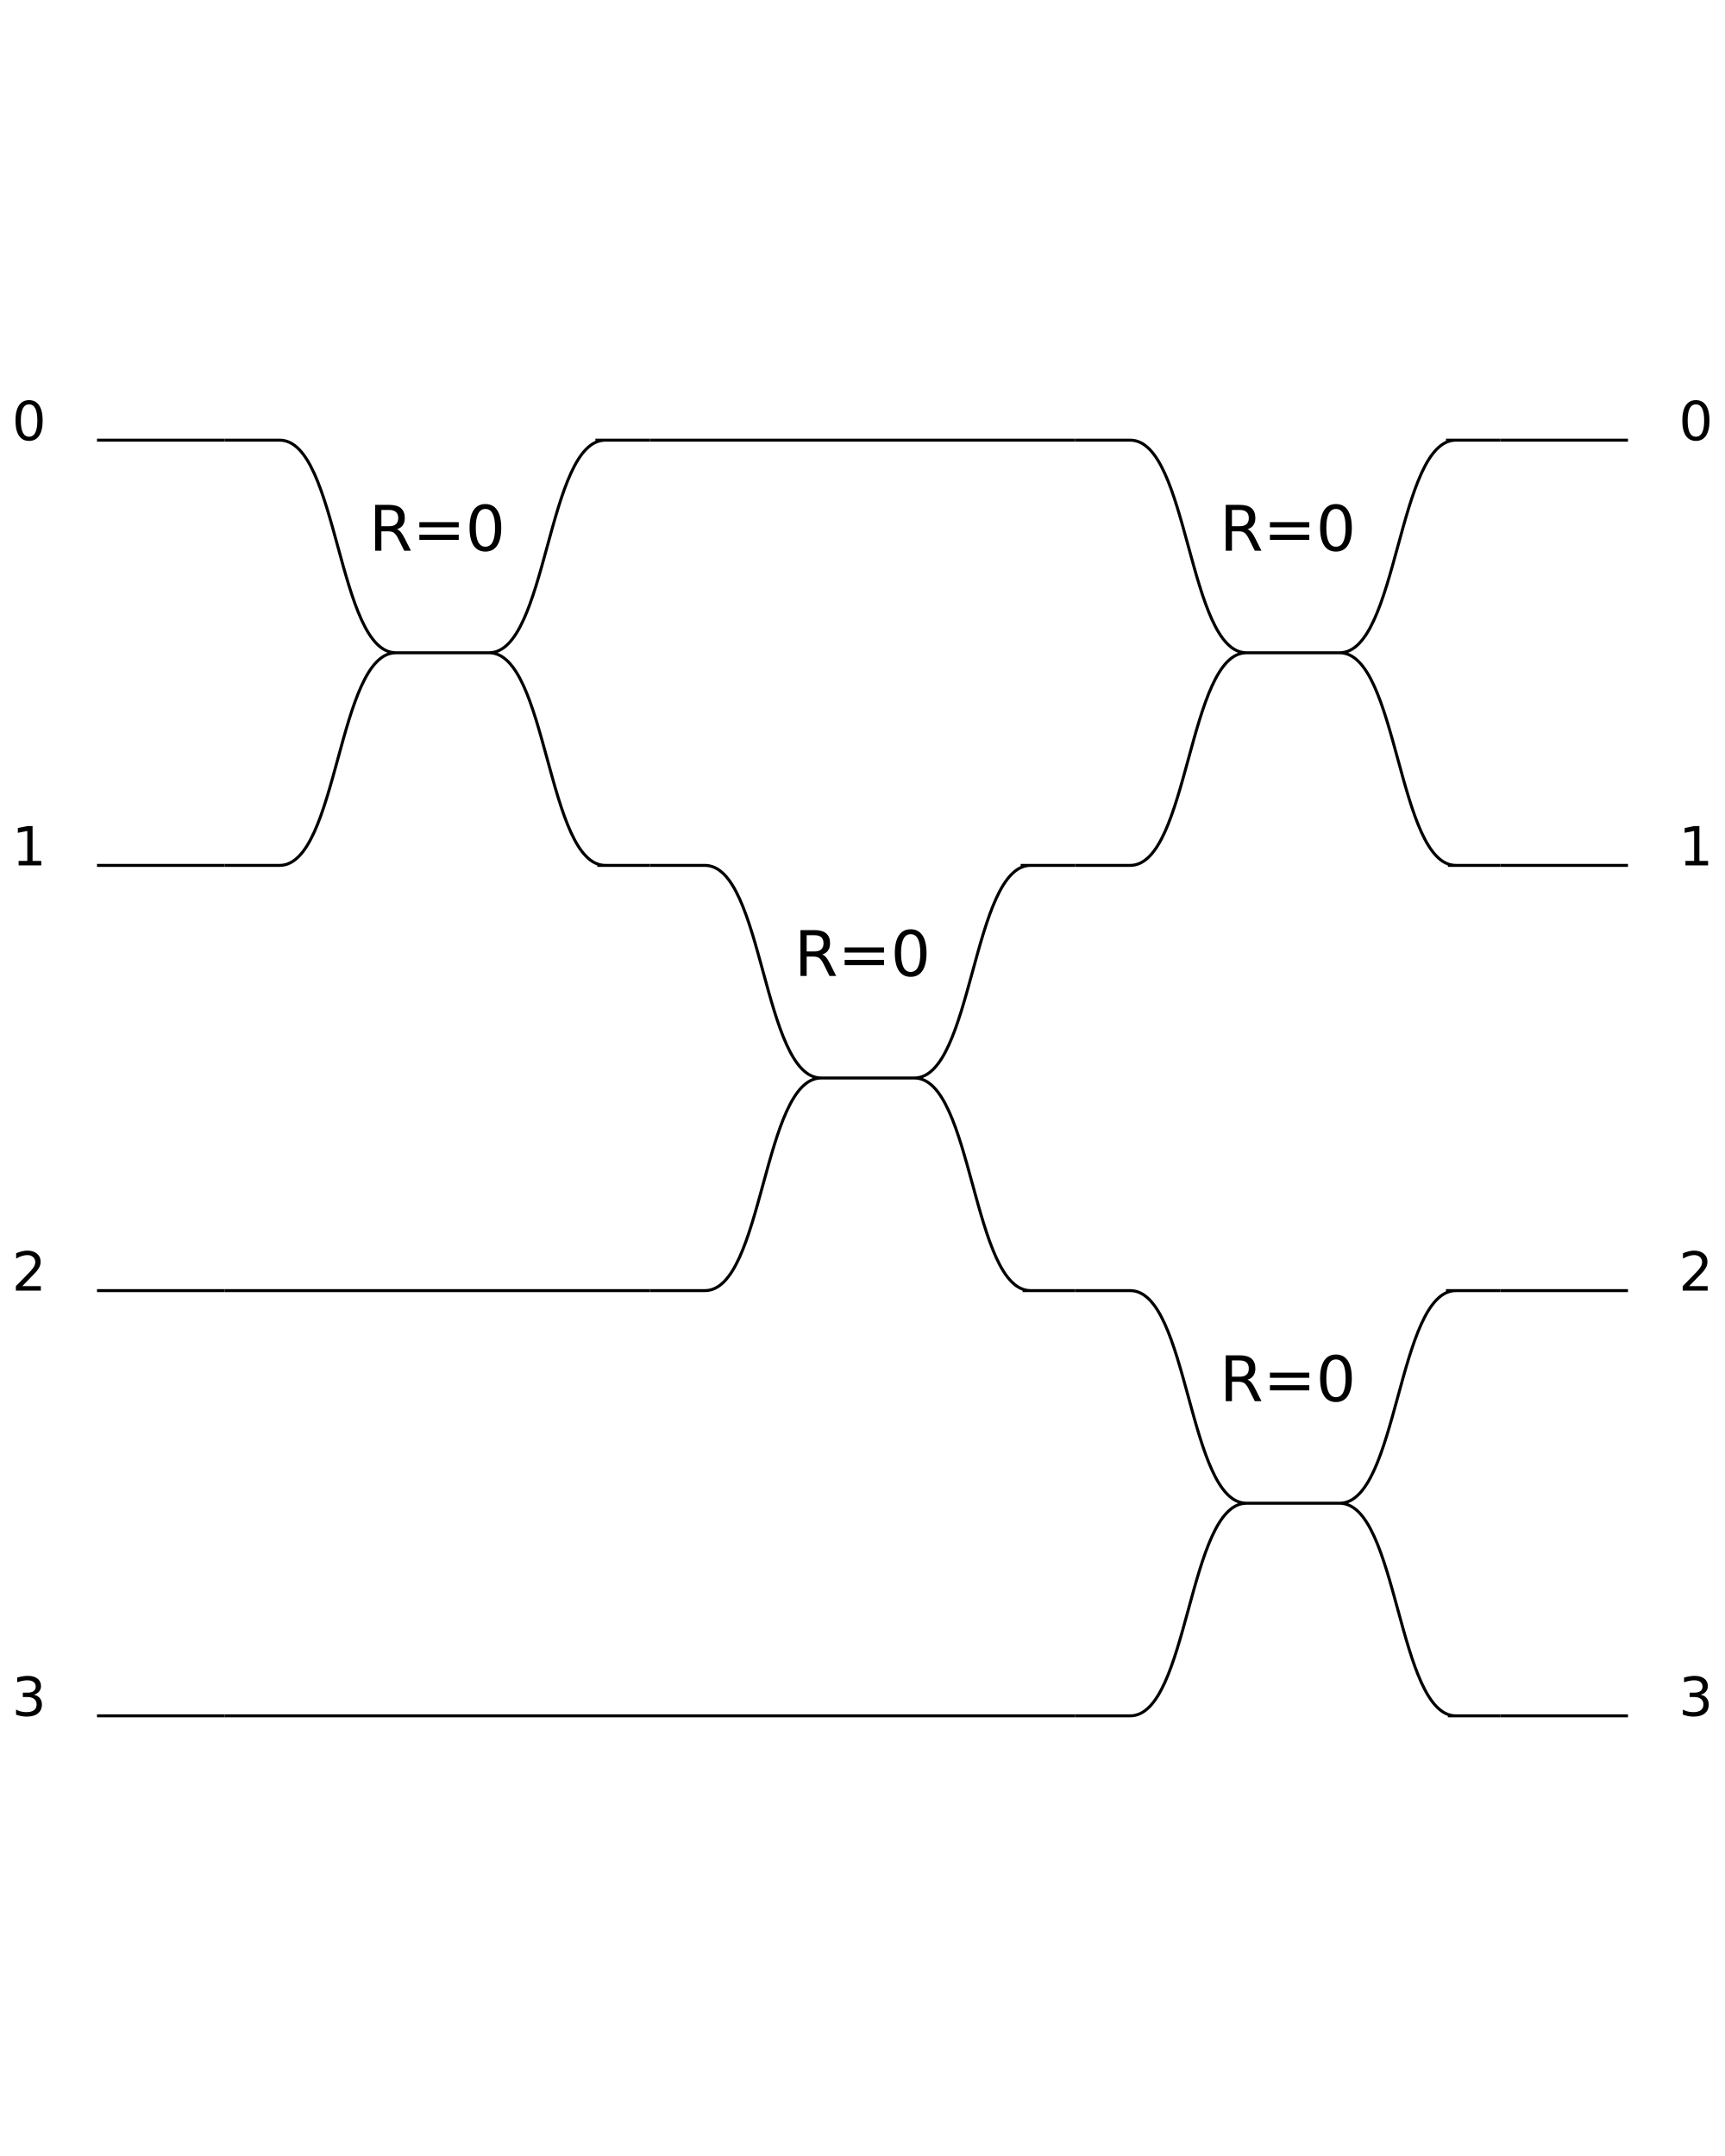
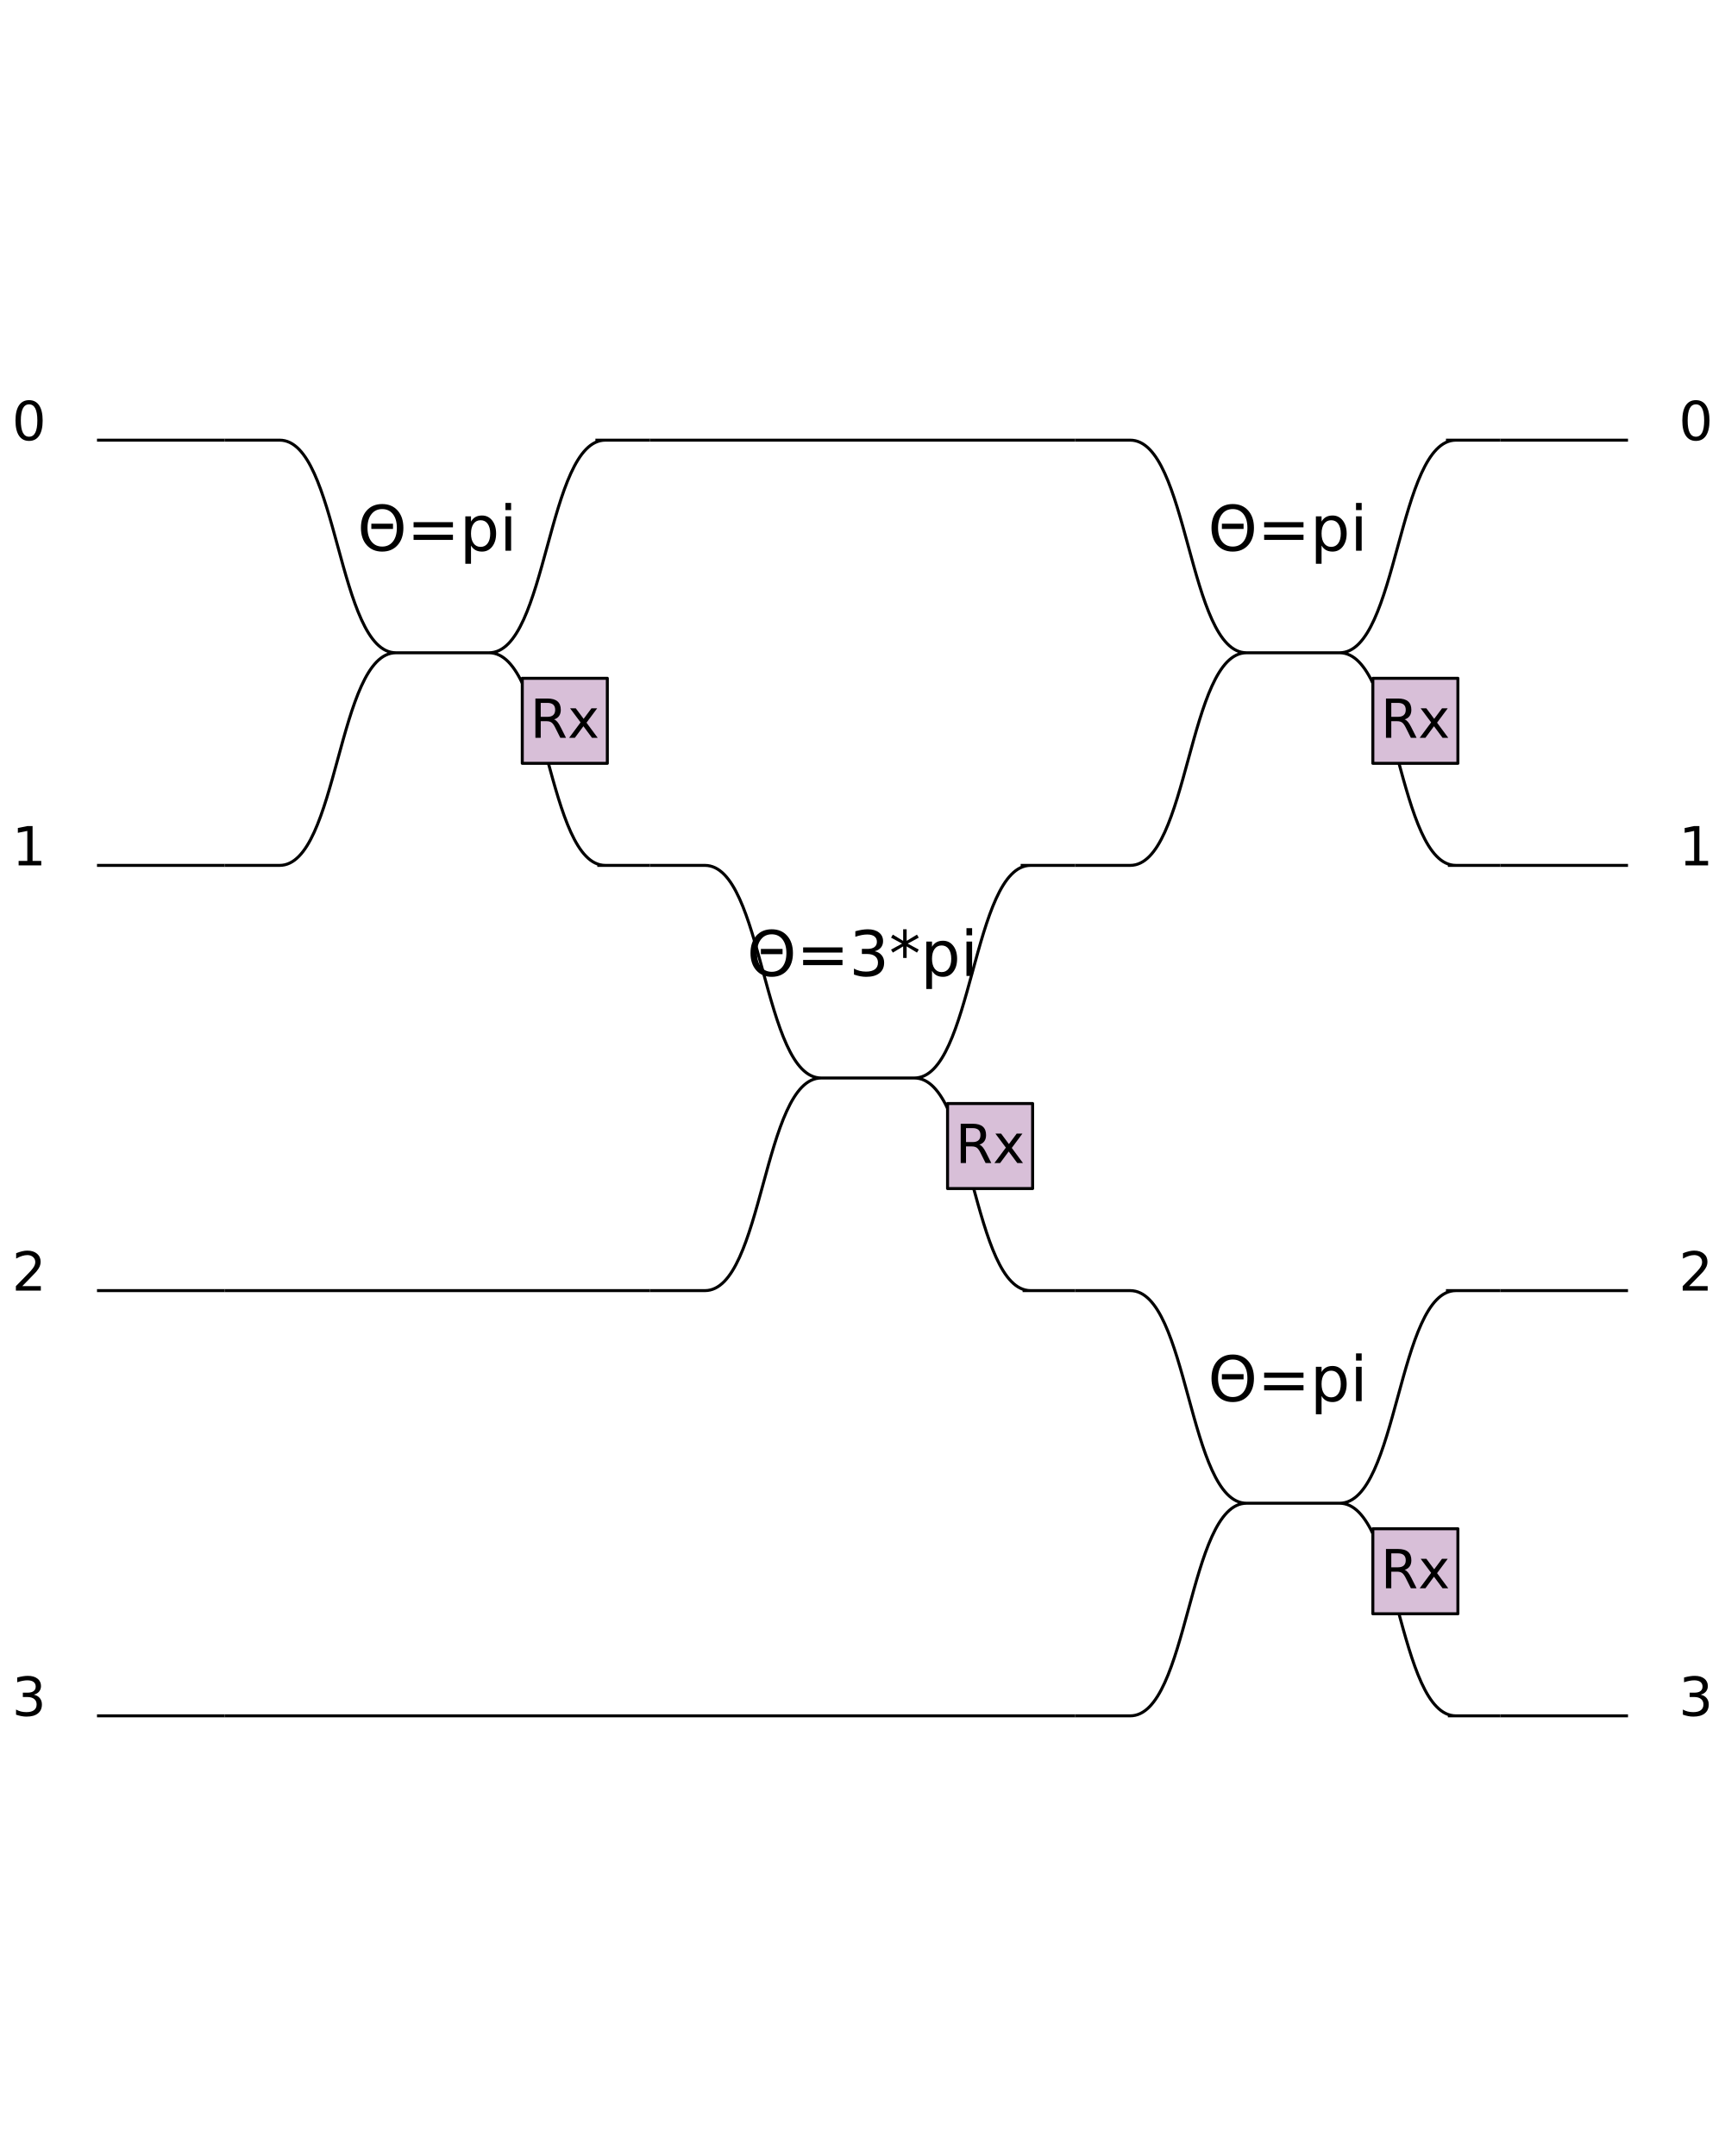
<svg xmlns="http://www.w3.org/2000/svg" xmlns:xlink="http://www.w3.org/1999/xlink" width="576pt" height="720pt" viewBox="0 0 576 720" version="1.1">
  <defs>
    <style type="text/css">*{stroke-linejoin: round; stroke-linecap: butt}</style>
  </defs>
  <g id="figure_1">
    <g id="patch_1">
      <path d="M 0 720 L 576 720 L 576 0 L 0 0 z " style="fill: #ffffff" />
    </g>
    <g id="axes_1">
      <g id="PatchCollection_1">
        <path d="M 32.387 146.99 L 74.989 146.99 " clip-path="url(#staticClipPath)" style="fill: none; stroke: #000000" />
        <path d="M 32.387 288.997 L 74.989 288.997 " clip-path="url(#staticClipPath)" style="fill: none; stroke: #000000" />
        <path d="M 32.387 431.004 L 74.989 431.004 " clip-path="url(#staticClipPath)" style="fill: none; stroke: #000000" />
        <path d="M 32.387 573.011 L 74.989 573.011 " clip-path="url(#staticClipPath)" style="fill: none; stroke: #000000" />
        <path d="M 93.371 146.99 C 112.84 146.99 112.752 217.993 132.221 217.993 M 132.224 217.993 C 112.752 217.993 112.84 288.996 93.371 288.996 M 132.224 217.993 L 163.301 217.993 M 163.301 217.993 C 182.773 217.993 182.685 146.99 202.154 146.99 M 163.301 217.993 C 182.773 217.993 182.685 288.996 202.154 288.996 M 74.989 146.99 L 93.45 146.99 M 93.453 288.996 L 74.989 288.996 M 199.452 288.996 L 216.996 288.996 M 198.812 146.989 L 216.996 146.989 " clip-path="url(#staticClipPath)" style="fill: none; stroke: #000000" />
+         <path d="M 174.394 226.514 L 202.796 226.514 L 202.796 254.915 L 174.394 254.915 z " clip-path="url(#staticClipPath)" style="fill: #d8bfd8; stroke: #000000" />
        <path d="M 74.989 431.004 L 216.996 431.004 " clip-path="url(#staticClipPath)" style="fill: none; stroke: #000000" />
        <path d="M 235.378 288.997 C 254.847 288.997 254.76 360 274.228 360 M 274.231 360 C 254.759 360 254.847 431.003 235.378 431.003 M 274.231 360 L 305.308 360 M 305.308 360 C 324.78 360 324.692 288.997 344.161 288.997 M 305.308 360 C 324.78 360 324.692 431.003 344.161 431.003 M 216.996 288.997 L 235.457 288.997 M 235.46 431.003 L 216.996 431.003 M 341.459 431.003 L 359.004 431.003 M 340.819 288.996 L 359.004 288.996 " clip-path="url(#staticClipPath)" style="fill: none; stroke: #000000" />
+         <path d="M 316.401 368.521 L 344.803 368.521 L 344.803 396.922 L 316.401 396.922 z " clip-path="url(#staticClipPath)" style="fill: #d8bfd8; stroke: #000000" />
        <path d="M 216.996 146.99 L 359.004 146.99 " clip-path="url(#staticClipPath)" style="fill: none; stroke: #000000" />
        <path d="M 377.385 146.99 C 396.854 146.99 396.767 217.993 416.235 217.993 M 416.238 217.993 C 396.766 217.993 396.854 288.996 377.385 288.996 M 416.238 217.993 L 447.315 217.993 M 447.315 217.993 C 466.787 217.993 466.699 146.99 486.168 146.99 M 447.315 217.993 C 466.787 217.993 466.699 288.996 486.168 288.996 M 359.004 146.99 L 377.464 146.99 M 377.467 288.996 L 359.004 288.996 M 483.466 288.996 L 501.011 288.996 M 482.826 146.989 L 501.011 146.989 " clip-path="url(#staticClipPath)" style="fill: none; stroke: #000000" />
+         <path d="M 458.409 226.514 L 486.81 226.514 L 486.81 254.915 L 458.409 254.915 z " clip-path="url(#staticClipPath)" style="fill: #d8bfd8; stroke: #000000" />
        <path d="M 74.989 573.011 L 359.004 573.011 " clip-path="url(#staticClipPath)" style="fill: none; stroke: #000000" />
        <path d="M 377.385 431.004 C 396.854 431.004 396.767 502.007 416.235 502.007 M 416.238 502.007 C 396.766 502.007 396.854 573.01 377.385 573.01 M 416.238 502.007 L 447.315 502.007 M 447.315 502.007 C 466.787 502.007 466.699 431.004 486.168 431.004 M 447.315 502.007 C 466.787 502.007 466.699 573.01 486.168 573.01 M 359.004 431.004 L 377.464 431.004 M 377.467 573.01 L 359.004 573.01 M 483.466 573.01 L 501.011 573.01 M 482.826 431.003 L 501.011 431.003 " clip-path="url(#staticClipPath)" style="fill: none; stroke: #000000" />
+         <path d="M 458.409 510.528 L 486.81 510.528 L 486.81 538.929 L 458.409 538.929 z " clip-path="url(#staticClipPath)" style="fill: #d8bfd8; stroke: #000000" />
        <path d="M 501.011 146.99 L 543.613 146.99 " clip-path="url(#staticClipPath)" style="fill: none; stroke: #000000" />
        <path d="M 501.011 288.997 L 543.613 288.997 " clip-path="url(#staticClipPath)" style="fill: none; stroke: #000000" />
        <path d="M 501.011 431.004 L 543.613 431.004 " clip-path="url(#staticClipPath)" style="fill: none; stroke: #000000" />
        <path d="M 501.011 573.011 L 543.613 573.011 " clip-path="url(#staticClipPath)" style="fill: none; stroke: #000000" />
      </g>
      <g id="text_1">
-         <g transform="translate(3.985832 146.9897)scale(0.18 -0.18)">
+         <g transform="translate(119.3459 183.9115)scale(0.21 -0.21)">
+           <defs>
+             <path id="DejaVuSans-398" d="M 1416 2750 L 3622 2750 L 3622 2219 L 1416 2219 L 1416 2750 z M 2522 4238 Q 1834 4238 1431 3725 Q 1025 3213 1025 2328 Q 1025 1447 1429 934 Q 1834 422 2522 422 Q 3209 422 3613 934 Q 4013 1447 4013 2328 Q 4013 3213 3613 3725 Q 3209 4238 2522 4238 z M 2522 4750 Q 3503 4750 4090 4092 Q 4678 3434 4678 2328 Q 4678 1225 4091 569 Q 3503 -91 2522 -91 Q 1538 -91 950 566 Q 359 1222 359 2328 Q 359 3434 950 4094 Q 1538 4750 2522 4750 z " transform="scale(0.015625)" />
+             <path id="DejaVuSans-3d" d="M 678 2906 L 4684 2906 L 4684 2381 L 678 2381 L 678 2906 z M 678 1631 L 4684 1631 L 4684 1100 L 678 1100 L 678 1631 z " transform="scale(0.015625)" />
+             <path id="DejaVuSans-70" d="M 1159 525 L 1159 -1331 L 581 -1331 L 581 3500 L 1159 3500 L 1159 2969 Q 1341 3281 1617 3432 Q 1894 3584 2278 3584 Q 2916 3584 3314 3078 Q 3713 2572 3713 1747 Q 3713 922 3314 415 Q 2916 -91 2278 -91 Q 1894 -91 1617 61 Q 1341 213 1159 525 z M 3116 1747 Q 3116 2381 2855 2742 Q 2594 3103 2138 3103 Q 1681 3103 1420 2742 Q 1159 2381 1159 1747 Q 1159 1113 1420 752 Q 1681 391 2138 391 Q 2594 391 2855 752 Q 3116 1113 3116 1747 z " transform="scale(0.015625)" />
+             <path id="DejaVuSans-69" d="M 603 3500 L 1178 3500 L 1178 0 L 603 0 L 603 3500 z M 603 4863 L 1178 4863 L 1178 4134 L 603 4134 L 603 4863 z " transform="scale(0.015625)" />
+           </defs>
+           <use xlink:href="#DejaVuSans-398" />
+           <use xlink:href="#DejaVuSans-3d" x="78.711" />
+           <use xlink:href="#DejaVuSans-70" x="162.5" />
+           <use xlink:href="#DejaVuSans-69" x="225.977" />
+         </g>
+       </g>
+       <g id="text_2">
+         <g transform="translate(177.0146 246.3946)scale(0.18 -0.18)">
+           <defs>
+             <path id="DejaVuSans-52" d="M 2841 2188 Q 3044 2119 3236 1894 Q 3428 1669 3622 1275 L 4263 0 L 3584 0 L 2988 1197 Q 2756 1666 2539 1819 Q 2322 1972 1947 1972 L 1259 1972 L 1259 0 L 628 0 L 628 4666 L 2053 4666 Q 2853 4666 3247 4331 Q 3641 3997 3641 3322 Q 3641 2881 3436 2590 Q 3231 2300 2841 2188 z M 1259 4147 L 1259 2491 L 2053 2491 Q 2509 2491 2742 2702 Q 2975 2913 2975 3322 Q 2975 3731 2742 3939 Q 2509 4147 2053 4147 L 1259 4147 z " transform="scale(0.015625)" />
+             <path id="DejaVuSans-78" d="M 3513 3500 L 2247 1797 L 3578 0 L 2900 0 L 1881 1375 L 863 0 L 184 0 L 1544 1831 L 300 3500 L 978 3500 L 1906 2253 L 2834 3500 L 3513 3500 z " transform="scale(0.015625)" />
+           </defs>
+           <use xlink:href="#DejaVuSans-52" />
+           <use xlink:href="#DejaVuSans-78" x="69.482" />
+         </g>
+       </g>
+       <g id="text_3">
+         <g transform="translate(249.4223 325.9186)scale(0.21 -0.21)">
+           <defs>
+             <path id="DejaVuSans-33" d="M 2597 2516 Q 3050 2419 3304 2112 Q 3559 1806 3559 1356 Q 3559 666 3084 287 Q 2609 -91 1734 -91 Q 1441 -91 1130 -33 Q 819 25 488 141 L 488 750 Q 750 597 1062 519 Q 1375 441 1716 441 Q 2309 441 2620 675 Q 2931 909 2931 1356 Q 2931 1769 2642 2001 Q 2353 2234 1838 2234 L 1294 2234 L 1294 2753 L 1863 2753 Q 2328 2753 2575 2939 Q 2822 3125 2822 3475 Q 2822 3834 2567 4026 Q 2313 4219 1838 4219 Q 1578 4219 1281 4162 Q 984 4106 628 3988 L 628 4550 Q 988 4650 1302 4700 Q 1616 4750 1894 4750 Q 2613 4750 3031 4423 Q 3450 4097 3450 3541 Q 3450 3153 3228 2886 Q 3006 2619 2597 2516 z " transform="scale(0.015625)" />
+             <path id="DejaVuSans-2a" d="M 3009 3897 L 1888 3291 L 3009 2681 L 2828 2375 L 1778 3009 L 1778 1831 L 1422 1831 L 1422 3009 L 372 2375 L 191 2681 L 1313 3291 L 191 3897 L 372 4206 L 1422 3572 L 1422 4750 L 1778 4750 L 1778 3572 L 2828 4206 L 3009 3897 z " transform="scale(0.015625)" />
+           </defs>
+           <use xlink:href="#DejaVuSans-398" />
+           <use xlink:href="#DejaVuSans-3d" x="78.711" />
+           <use xlink:href="#DejaVuSans-33" x="162.5" />
+           <use xlink:href="#DejaVuSans-2a" x="226.123" />
+           <use xlink:href="#DejaVuSans-70" x="276.123" />
+           <use xlink:href="#DejaVuSans-69" x="339.6" />
+         </g>
+       </g>
+       <g id="text_4">
+         <g transform="translate(319.0217 388.4017)scale(0.18 -0.18)">
+           <use xlink:href="#DejaVuSans-52" />
+           <use xlink:href="#DejaVuSans-78" x="69.482" />
+         </g>
+       </g>
+       <g id="text_5">
+         <g transform="translate(403.3601 183.9115)scale(0.21 -0.21)">
+           <use xlink:href="#DejaVuSans-398" />
+           <use xlink:href="#DejaVuSans-3d" x="78.711" />
+           <use xlink:href="#DejaVuSans-70" x="162.5" />
+           <use xlink:href="#DejaVuSans-69" x="225.977" />
+         </g>
+       </g>
+       <g id="text_6">
+         <g transform="translate(461.0287 246.3946)scale(0.18 -0.18)">
+           <use xlink:href="#DejaVuSans-52" />
+           <use xlink:href="#DejaVuSans-78" x="69.482" />
+         </g>
+       </g>
+       <g id="text_7">
+         <g transform="translate(403.3601 467.9257)scale(0.21 -0.21)">
+           <use xlink:href="#DejaVuSans-398" />
+           <use xlink:href="#DejaVuSans-3d" x="78.711" />
+           <use xlink:href="#DejaVuSans-70" x="162.5" />
+           <use xlink:href="#DejaVuSans-69" x="225.977" />
+         </g>
+       </g>
+       <g id="text_8">
+         <g transform="translate(461.0287 530.4088)scale(0.18 -0.18)">
+           <use xlink:href="#DejaVuSans-52" />
+           <use xlink:href="#DejaVuSans-78" x="69.482" />
+         </g>
+       </g>
+       <g id="text_9">
+         <g transform="translate(560.5617 146.9897)scale(0.18 -0.18)">
          <defs>
            <path id="DejaVuSans-30" d="M 2034 4250 Q 1547 4250 1301 3770 Q 1056 3291 1056 2328 Q 1056 1369 1301 889 Q 1547 409 2034 409 Q 2525 409 2770 889 Q 3016 1369 3016 2328 Q 3016 3291 2770 3770 Q 2525 4250 2034 4250 z M 2034 4750 Q 2819 4750 3233 4129 Q 3647 3509 3647 2328 Q 3647 1150 3233 529 Q 2819 -91 2034 -91 Q 1250 -91 836 529 Q 422 1150 422 2328 Q 422 3509 836 4129 Q 1250 4750 2034 4750 z " transform="scale(0.015625)" />
          </defs>
          <use xlink:href="#DejaVuSans-30" />
        </g>
      </g>
-       <g id="text_2">
-         <g transform="translate(3.985832 288.9967)scale(0.18 -0.18)">
+       <g id="text_10">
+         <g transform="translate(560.5617 288.9967)scale(0.18 -0.18)">
          <defs>
            <path id="DejaVuSans-31" d="M 794 531 L 1825 531 L 1825 4091 L 703 3866 L 703 4441 L 1819 4666 L 2450 4666 L 2450 531 L 3481 531 L 3481 0 L 794 0 L 794 531 z " transform="scale(0.015625)" />
          </defs>
          <use xlink:href="#DejaVuSans-31" />
        </g>
      </g>
-       <g id="text_3">
-         <g transform="translate(3.985832 431.0038)scale(0.18 -0.18)">
+       <g id="text_11">
+         <g transform="translate(560.5617 431.0038)scale(0.18 -0.18)">
          <defs>
            <path id="DejaVuSans-32" d="M 1228 531 L 3431 531 L 3431 0 L 469 0 L 469 531 Q 828 903 1448 1529 Q 2069 2156 2228 2338 Q 2531 2678 2651 2914 Q 2772 3150 2772 3378 Q 2772 3750 2511 3984 Q 2250 4219 1831 4219 Q 1534 4219 1204 4116 Q 875 4013 500 3803 L 500 4441 Q 881 4594 1212 4672 Q 1544 4750 1819 4750 Q 2544 4750 2975 4387 Q 3406 4025 3406 3419 Q 3406 3131 3298 2873 Q 3191 2616 2906 2266 Q 2828 2175 2409 1742 Q 1991 1309 1228 531 z " transform="scale(0.015625)" />
          </defs>
          <use xlink:href="#DejaVuSans-32" />
        </g>
      </g>
-       <g id="text_4">
-         <g transform="translate(3.985832 573.0109)scale(0.18 -0.18)">
-           <defs>
-             <path id="DejaVuSans-33" d="M 2597 2516 Q 3050 2419 3304 2112 Q 3559 1806 3559 1356 Q 3559 666 3084 287 Q 2609 -91 1734 -91 Q 1441 -91 1130 -33 Q 819 25 488 141 L 488 750 Q 750 597 1062 519 Q 1375 441 1716 441 Q 2309 441 2620 675 Q 2931 909 2931 1356 Q 2931 1769 2642 2001 Q 2353 2234 1838 2234 L 1294 2234 L 1294 2753 L 1863 2753 Q 2328 2753 2575 2939 Q 2822 3125 2822 3475 Q 2822 3834 2567 4026 Q 2313 4219 1838 4219 Q 1578 4219 1281 4162 Q 984 4106 628 3988 L 628 4550 Q 988 4650 1302 4700 Q 1616 4750 1894 4750 Q 2613 4750 3031 4423 Q 3450 4097 3450 3541 Q 3450 3153 3228 2886 Q 3006 2619 2597 2516 z " transform="scale(0.015625)" />
-           </defs>
+       <g id="text_12">
+         <g transform="translate(560.5617 573.0109)scale(0.18 -0.18)">
          <use xlink:href="#DejaVuSans-33" />
        </g>
      </g>
-       <g id="text_5">
-         <g transform="translate(123.2178 183.9115)scale(0.21 -0.21)">
-           <defs>
-             <path id="DejaVuSans-52" d="M 2841 2188 Q 3044 2119 3236 1894 Q 3428 1669 3622 1275 L 4263 0 L 3584 0 L 2988 1197 Q 2756 1666 2539 1819 Q 2322 1972 1947 1972 L 1259 1972 L 1259 0 L 628 0 L 628 4666 L 2053 4666 Q 2853 4666 3247 4331 Q 3641 3997 3641 3322 Q 3641 2881 3436 2590 Q 3231 2300 2841 2188 z M 1259 4147 L 1259 2491 L 2053 2491 Q 2509 2491 2742 2702 Q 2975 2913 2975 3322 Q 2975 3731 2742 3939 Q 2509 4147 2053 4147 L 1259 4147 z " transform="scale(0.015625)" />
-             <path id="DejaVuSans-3d" d="M 678 2906 L 4684 2906 L 4684 2381 L 678 2381 L 678 2906 z M 678 1631 L 4684 1631 L 4684 1100 L 678 1100 L 678 1631 z " transform="scale(0.015625)" />
-           </defs>
-           <use xlink:href="#DejaVuSans-52" />
-           <use xlink:href="#DejaVuSans-3d" x="69.482" />
-           <use xlink:href="#DejaVuSans-30" x="153.271" />
-         </g>
-       </g>
-       <g id="text_6">
-         <g transform="translate(265.2248 325.9186)scale(0.21 -0.21)">
-           <use xlink:href="#DejaVuSans-52" />
-           <use xlink:href="#DejaVuSans-3d" x="69.482" />
-           <use xlink:href="#DejaVuSans-30" x="153.271" />
-         </g>
-       </g>
-       <g id="text_7">
-         <g transform="translate(407.2319 183.9115)scale(0.21 -0.21)">
-           <use xlink:href="#DejaVuSans-52" />
-           <use xlink:href="#DejaVuSans-3d" x="69.482" />
-           <use xlink:href="#DejaVuSans-30" x="153.271" />
-         </g>
-       </g>
-       <g id="text_8">
-         <g transform="translate(407.2319 467.9257)scale(0.21 -0.21)">
-           <use xlink:href="#DejaVuSans-52" />
-           <use xlink:href="#DejaVuSans-3d" x="69.482" />
-           <use xlink:href="#DejaVuSans-30" x="153.271" />
-         </g>
-       </g>
-       <g id="text_9">
-         <g transform="translate(560.5617 146.9897)scale(0.18 -0.18)">
+       <g id="text_13">
+         <g transform="translate(3.985832 146.9897)scale(0.18 -0.18)">
          <use xlink:href="#DejaVuSans-30" />
        </g>
      </g>
-       <g id="text_10">
-         <g transform="translate(560.5617 288.9967)scale(0.18 -0.18)">
+       <g id="text_14">
+         <g transform="translate(3.985832 288.9967)scale(0.18 -0.18)">
          <use xlink:href="#DejaVuSans-31" />
        </g>
      </g>
-       <g id="text_11">
-         <g transform="translate(560.5617 431.0038)scale(0.18 -0.18)">
+       <g id="text_15">
+         <g transform="translate(3.985832 431.0038)scale(0.18 -0.18)">
          <use xlink:href="#DejaVuSans-32" />
        </g>
      </g>
-       <g id="text_12">
-         <g transform="translate(560.5617 573.0109)scale(0.18 -0.18)">
+       <g id="text_16">
+         <g transform="translate(3.985832 573.0109)scale(0.18 -0.18)">
          <use xlink:href="#DejaVuSans-33" />
        </g>
      </g>
    </g>
  </g>
  <defs>
    <clipPath id="staticClipPath">
      <rect x="13.055" y="10.8" width="549.891" height="698.4" />
    </clipPath>
  </defs>
</svg>
